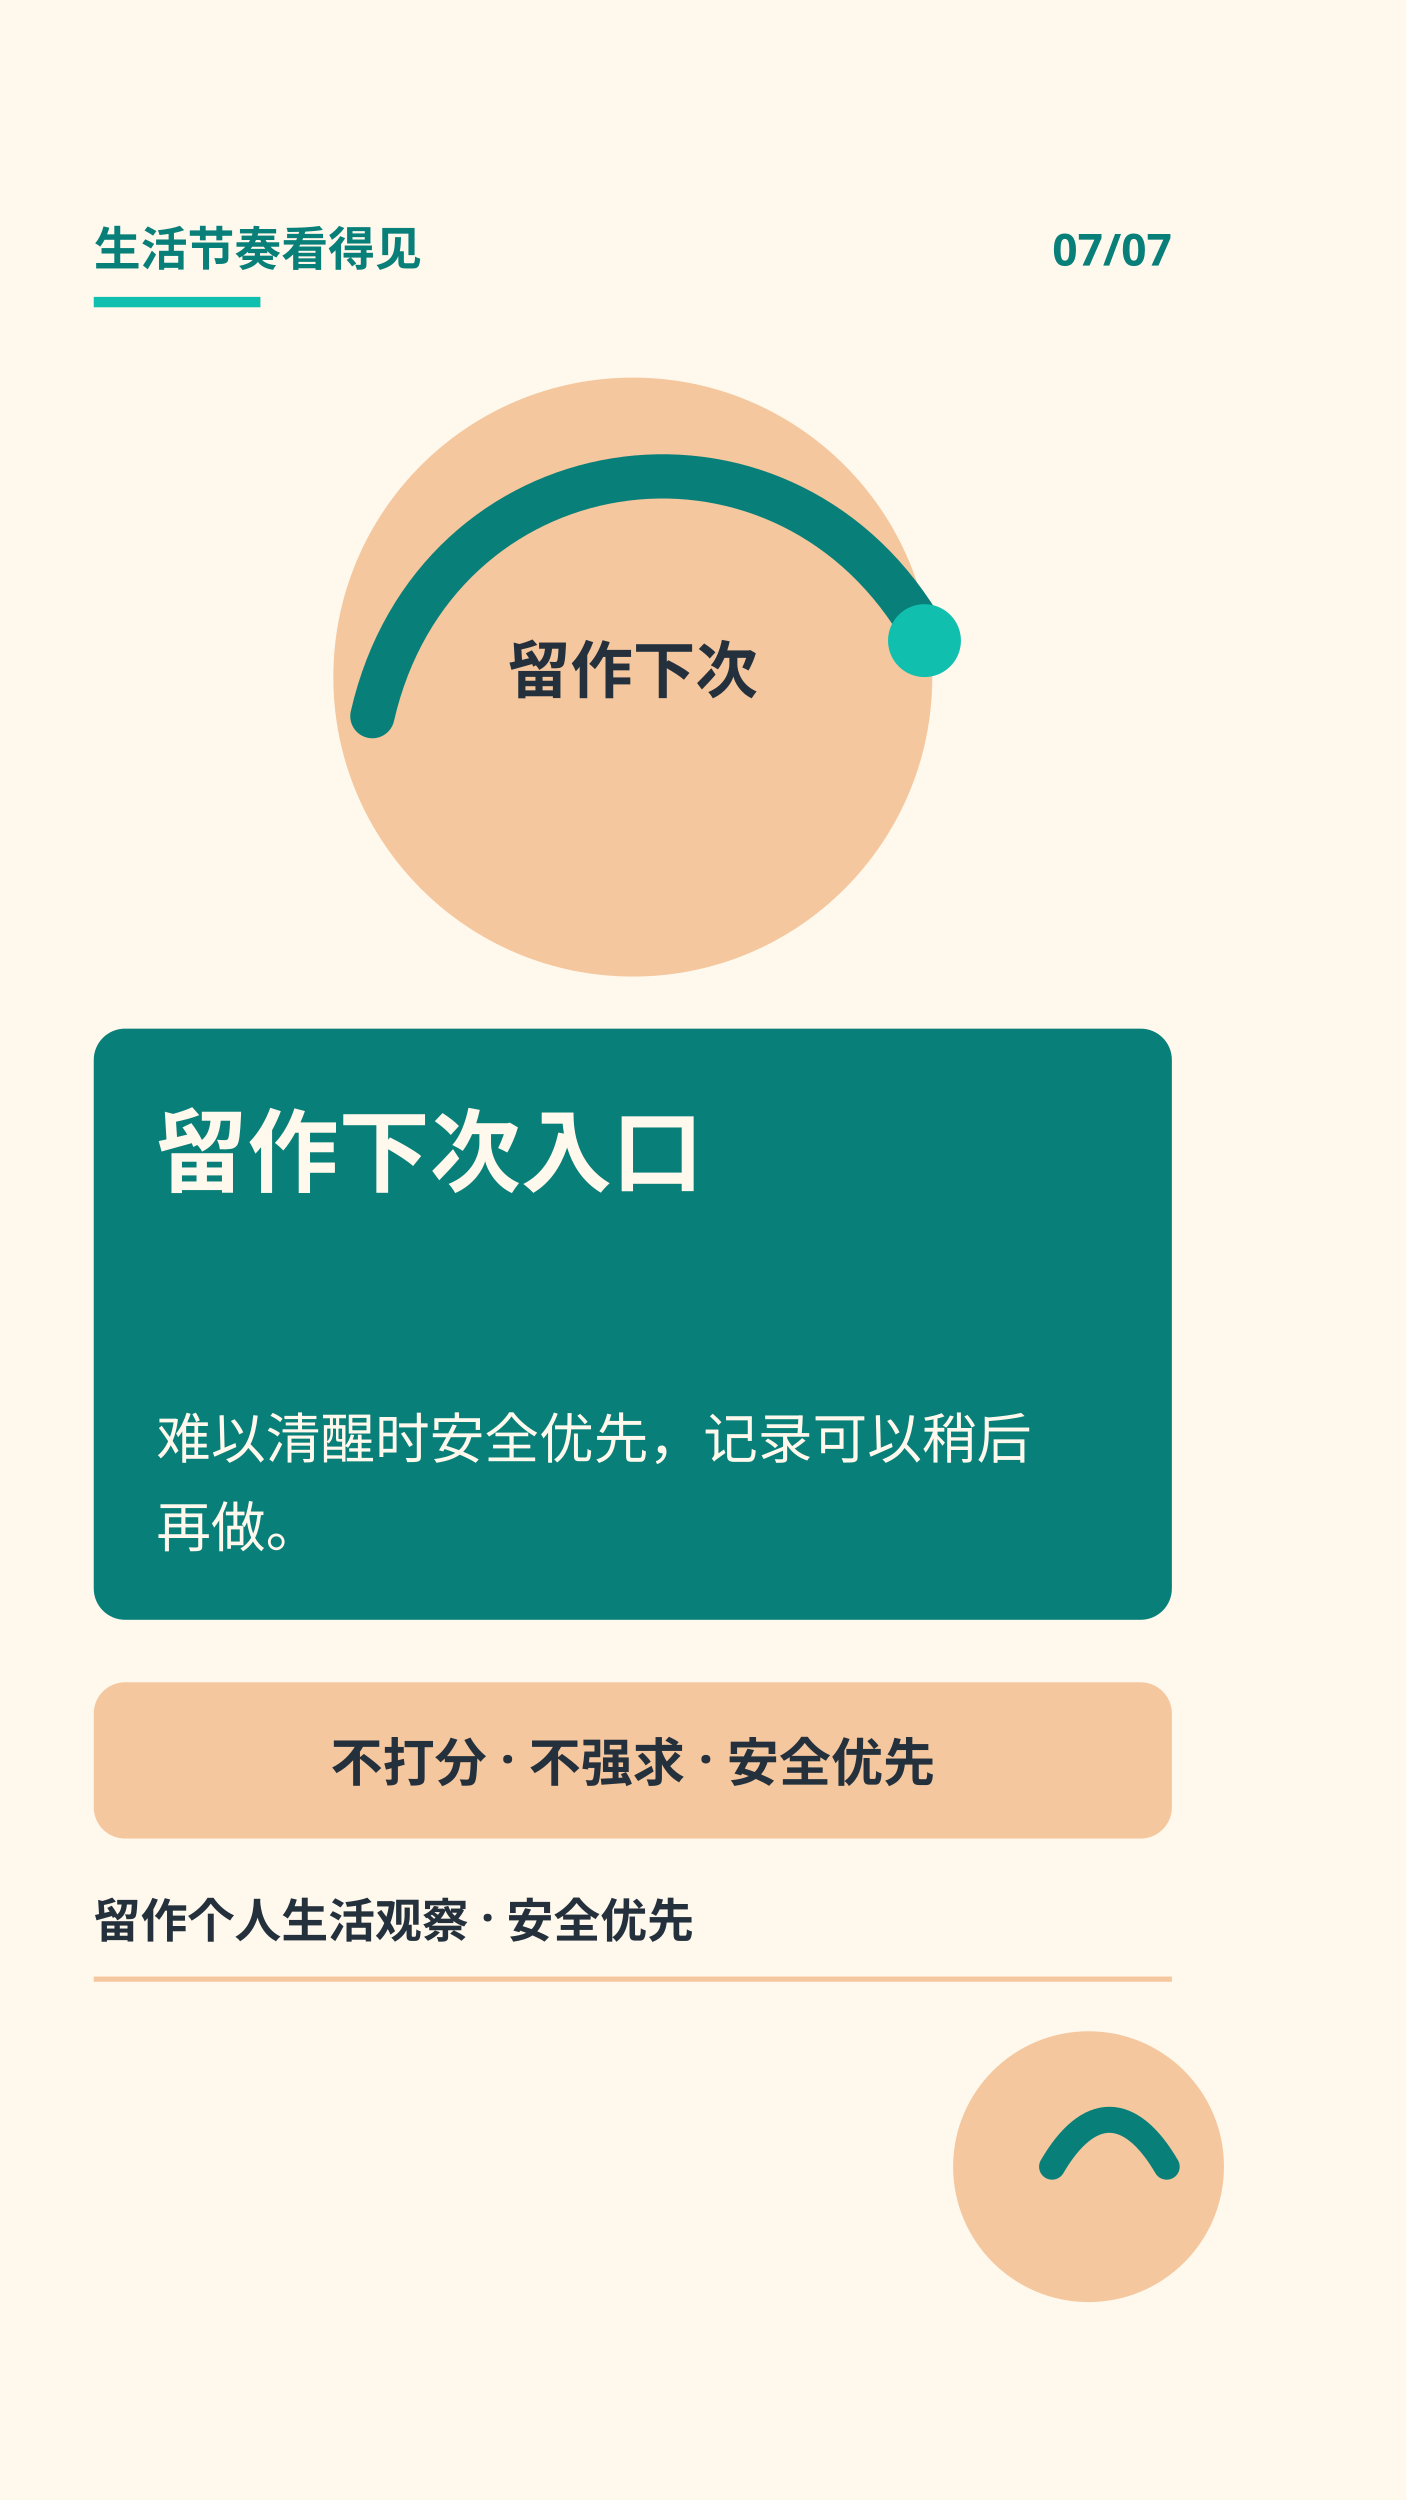
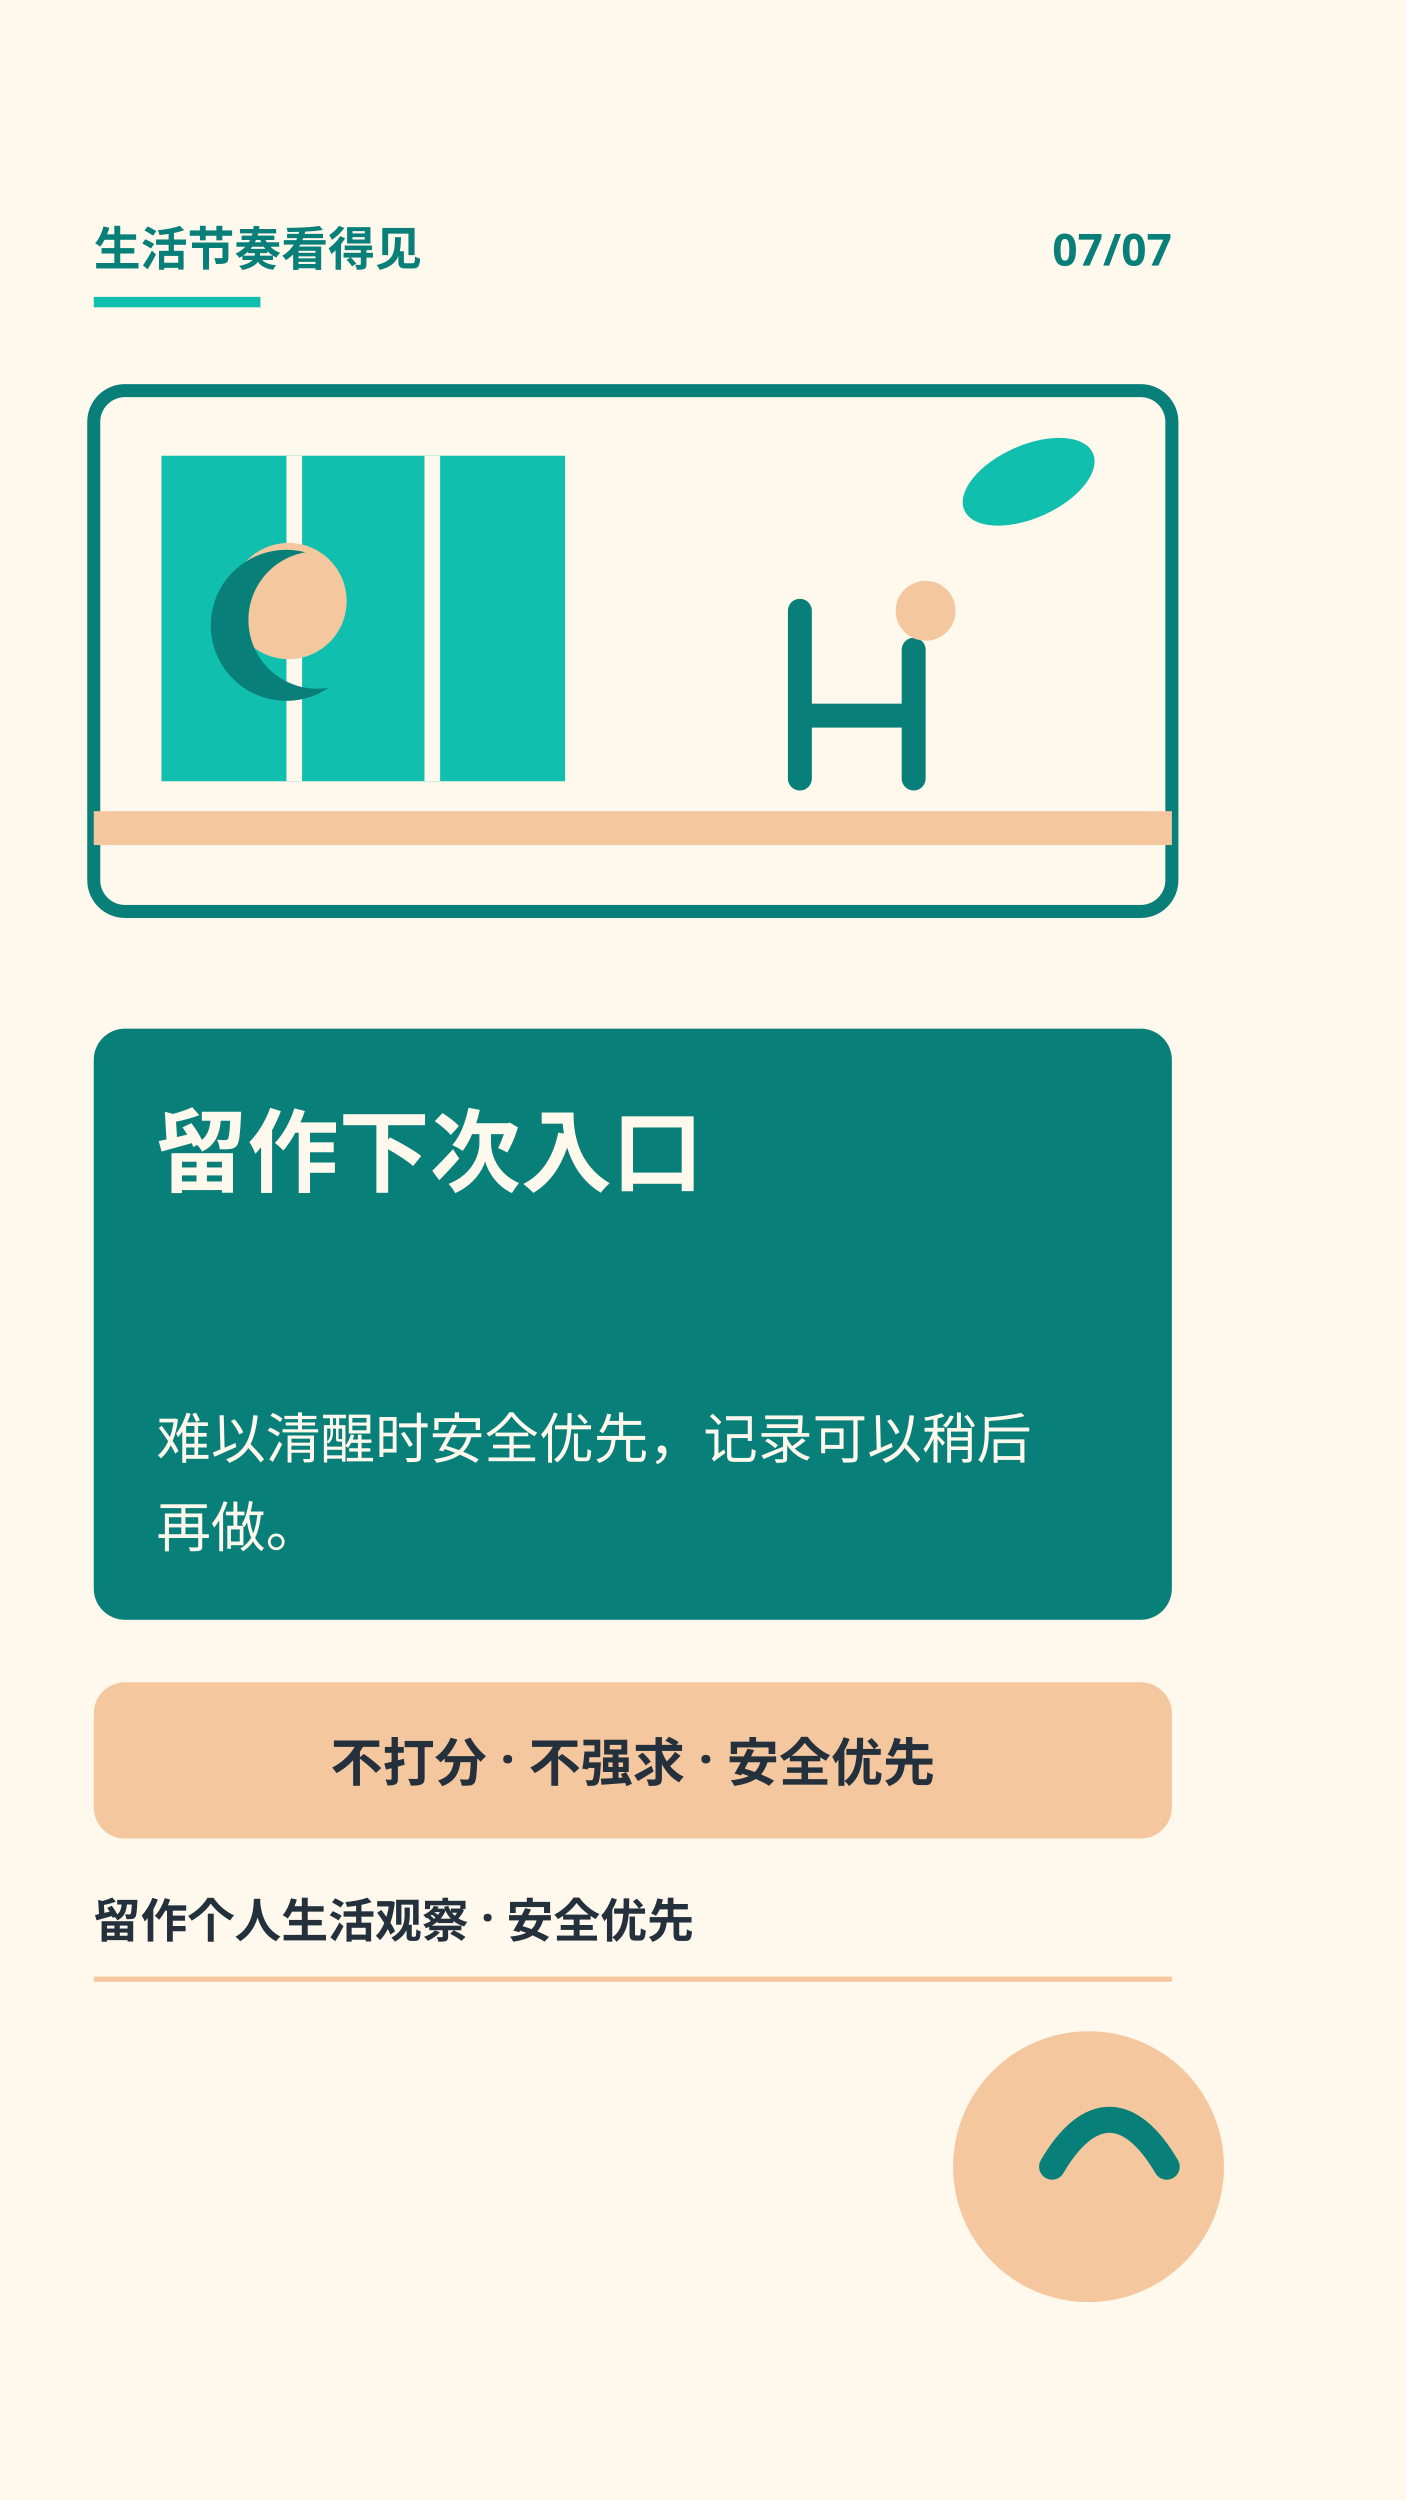
<svg xmlns="http://www.w3.org/2000/svg" width="1080" height="1920" viewBox="0 0 1080 1920">
  <rect width="1080" height="1920" fill="#FFF8EC" />
  <text x="72" y="204" font-family="Noto Sans SC" font-size="36" font-weight="700" fill="#087F78" text-anchor="start">生活节奏看得见</text>
  <path d="M72 232h128" stroke="#10BFAE" stroke-width="8" />
  <text x="900" y="204" font-family="Noto Sans SC" font-size="34" font-weight="700" fill="#087F78" text-anchor="end">07/07</text>
-   <circle cx="486" cy="520" r="230" fill="#F5C79E" />
-   <path d="M286 550c48-210 310-250 420-70" fill="none" stroke="#087F78" stroke-width="34" stroke-linecap="round" />
-   <circle cx="710" cy="492" r="28" fill="#10BFAE" />
-   <text x="486" y="532" font-family="Noto Sans SC" font-size="48" font-weight="700" fill="#24313D" text-anchor="middle">留作下次</text>
+   <g>
+     <rect x="72" y="300" width="828" height="400" rx="24" fill="#FFF8EC" stroke="#087F78" stroke-width="10" />
+     <path d="M124 350h310v250H124z" fill="#10BFAE" />
+     <path d="M226 350v250M332 350v250" stroke="#FFF8EC" stroke-width="12" />
+     <path d="M72 636h828" stroke="#F5C79E" stroke-width="26" />
+     <g>
+       <path d="M614.3 469.1L614.3 549.6L701.7 549.6L701.7 499M614.3 549.6L614.3 597.9M701.7 549.6L701.7 597.9" stroke="#087F78" stroke-width="18.4" fill="none" stroke-linecap="round" />
+       <circle cx="710.9" cy="469.1" r="23" fill="#F5C79E" />
+     </g>
+     <g>
+       <circle cx="221.6" cy="461.6" r="44.64" fill="#F5C79E" />
+       <path d="M234.56 424.16a58 58 0 1 0 18 104a48 48 0 1 1-18-104" fill="#087F78" />
+     </g>
+     <ellipse cx="790" cy="370" rx="54" ry="28" fill="#10BFAE" transform="rotate(-24 790 370)" />
+   </g>
  <rect x="72" y="790" width="828" height="454" rx="24" fill="#087F78" />
  <text x="120" y="910" font-family="Noto Sans SC" font-size="70" font-weight="700" fill="#FFF8EC">
    <tspan x="120" dy="0">留作下次入口</tspan>
  </text>
  <text x="120" y="1120" font-family="Microsoft YaHei" font-size="42" font-weight="400" fill="#FFF8EC">
    <tspan x="120" dy="0">难以清醒时安全优先，记录可以稍后</tspan>
    <tspan x="120" dy="68">再做。</tspan>
  </text>
  <rect x="72" y="1292" width="828" height="120" rx="24" fill="#F5C79E" />
  <text x="486" y="1368" font-family="Noto Sans SC" font-size="40" font-weight="700" fill="#24313D" text-anchor="middle">不打分 · 不强求 · 安全优先</text>
  <text x="72" y="1488" font-family="Microsoft YaHei" font-size="36" font-weight="600" fill="#24313D" text-anchor="start">留作个人生活观察 · 安全优先</text>
  <path d="M72 1520h828" stroke="#F5C79E" stroke-width="4" />
  <circle cx="836" cy="1664" r="104" fill="#F5C79E" />
  <path d="M808 1664c28-48 60-48 88 0" stroke="#087F78" stroke-width="20" fill="none" stroke-linecap="round" />
</svg>
